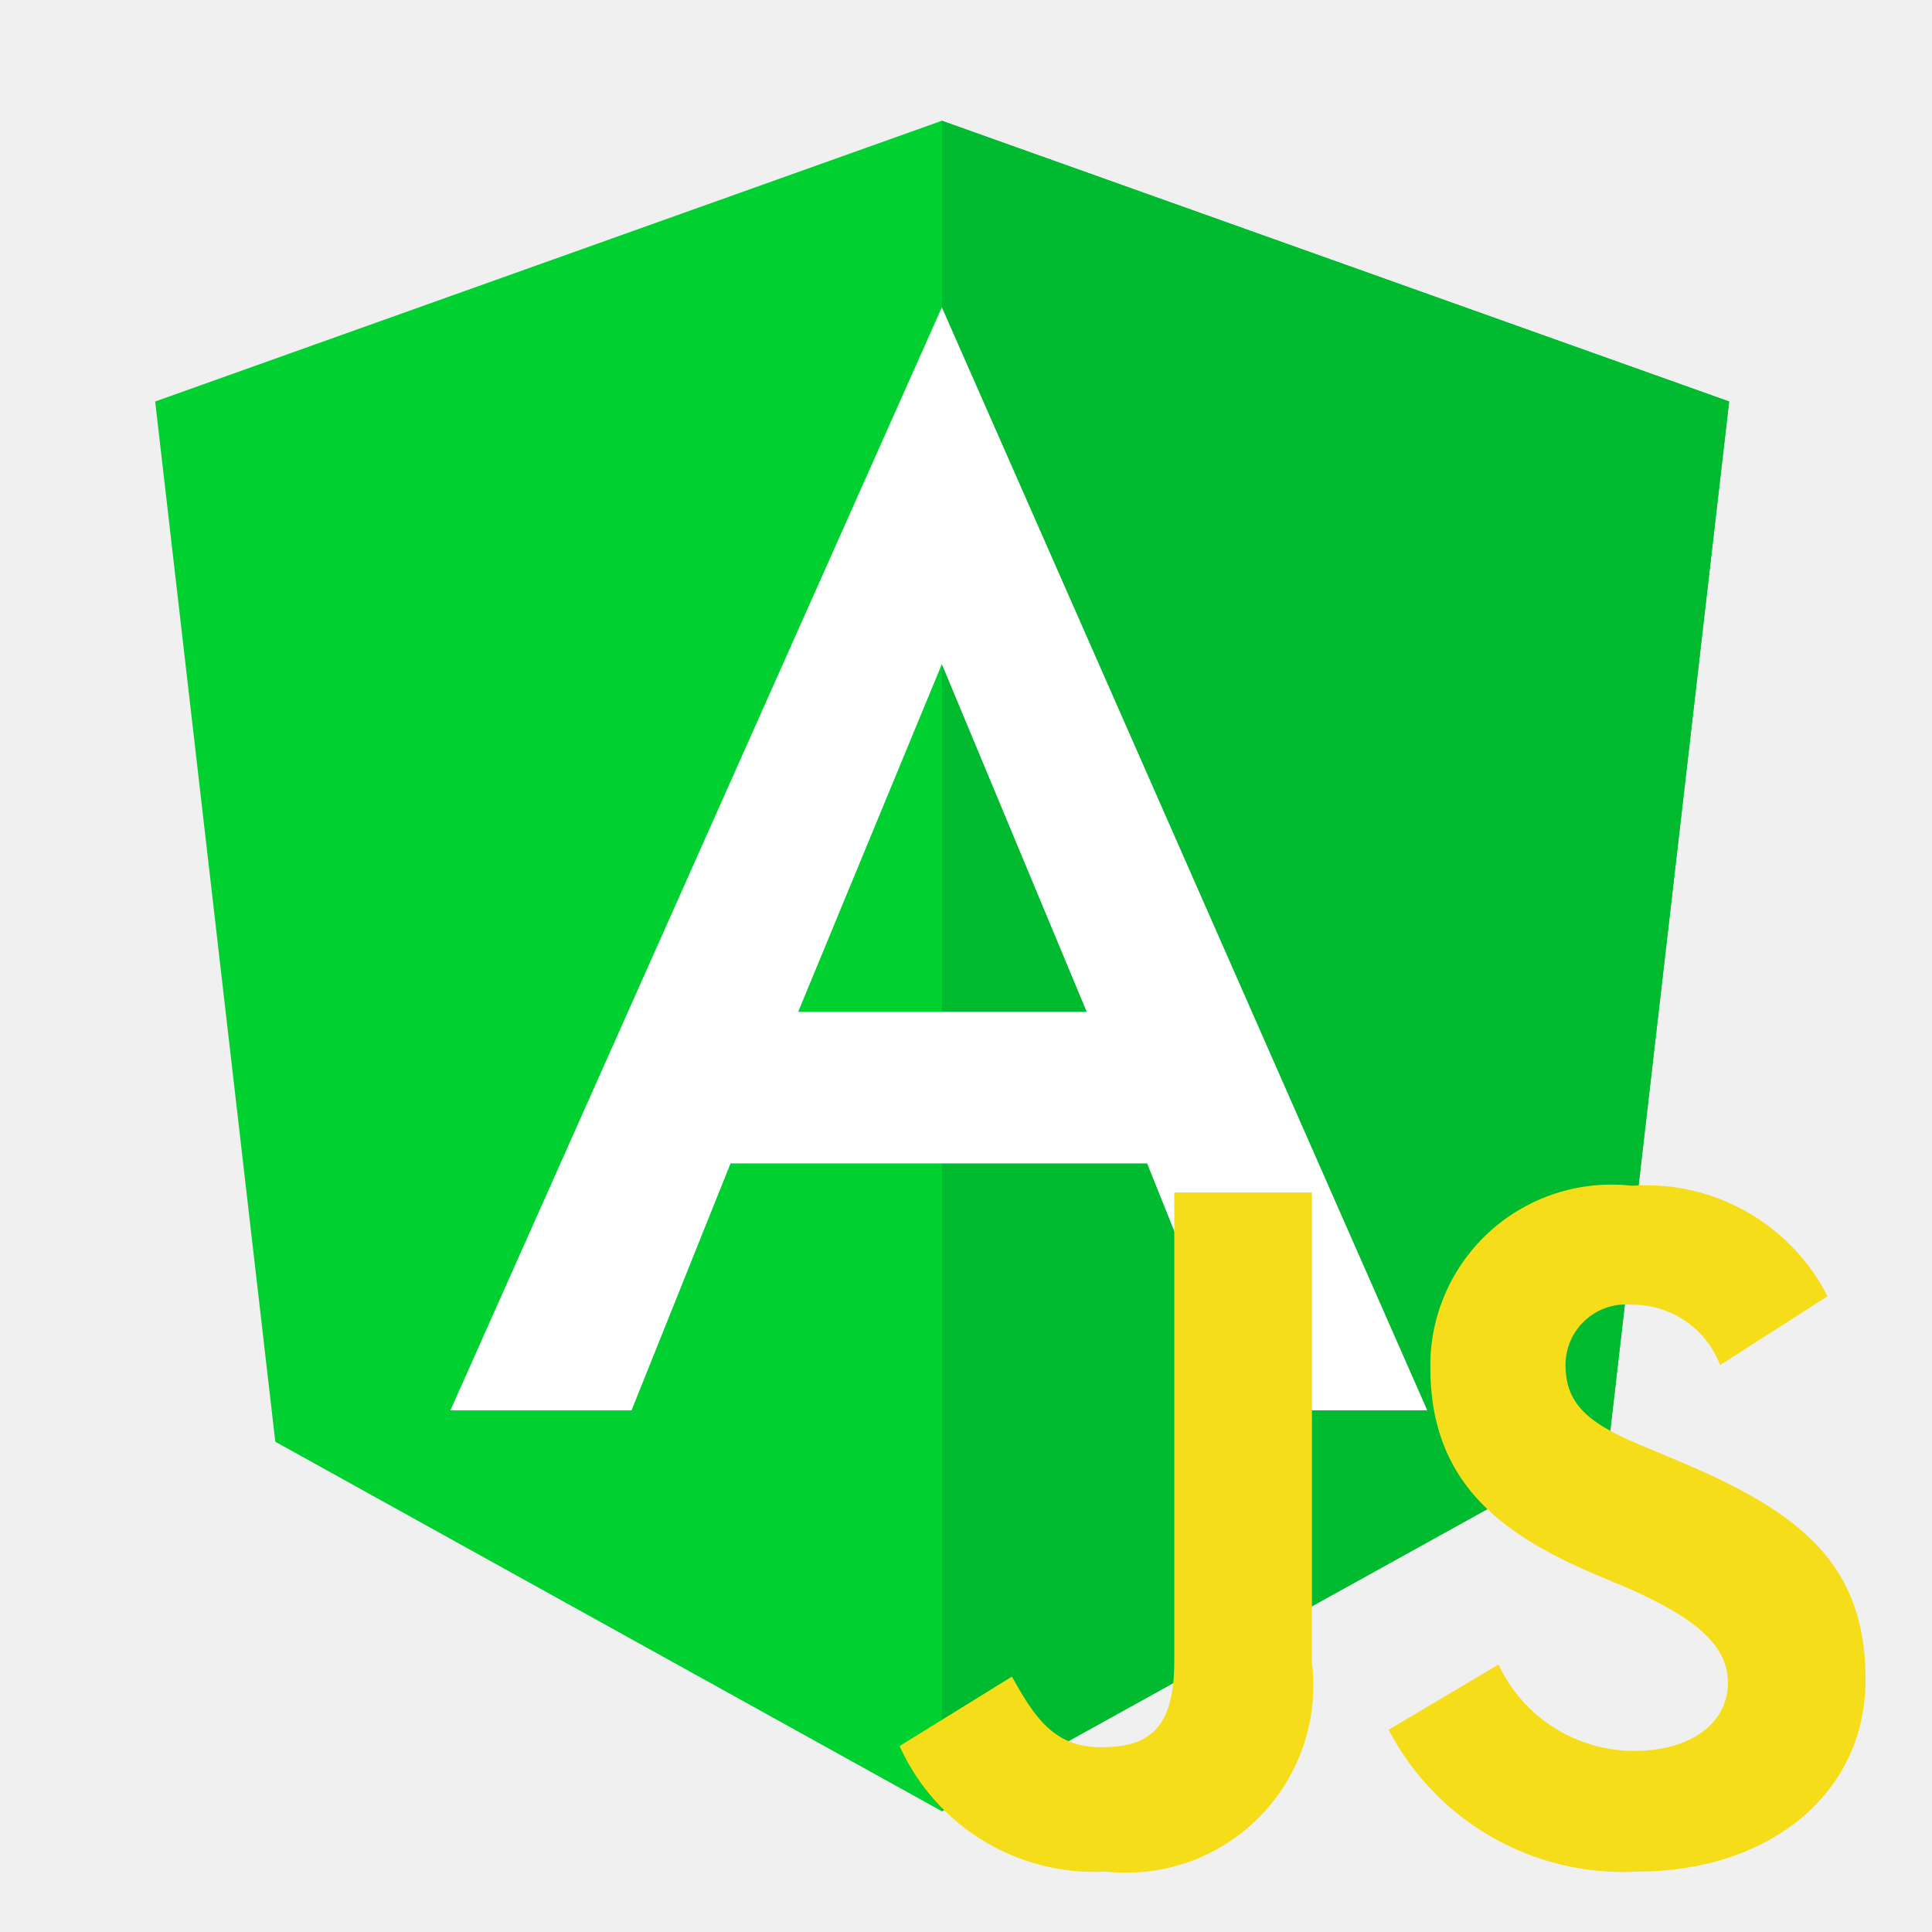
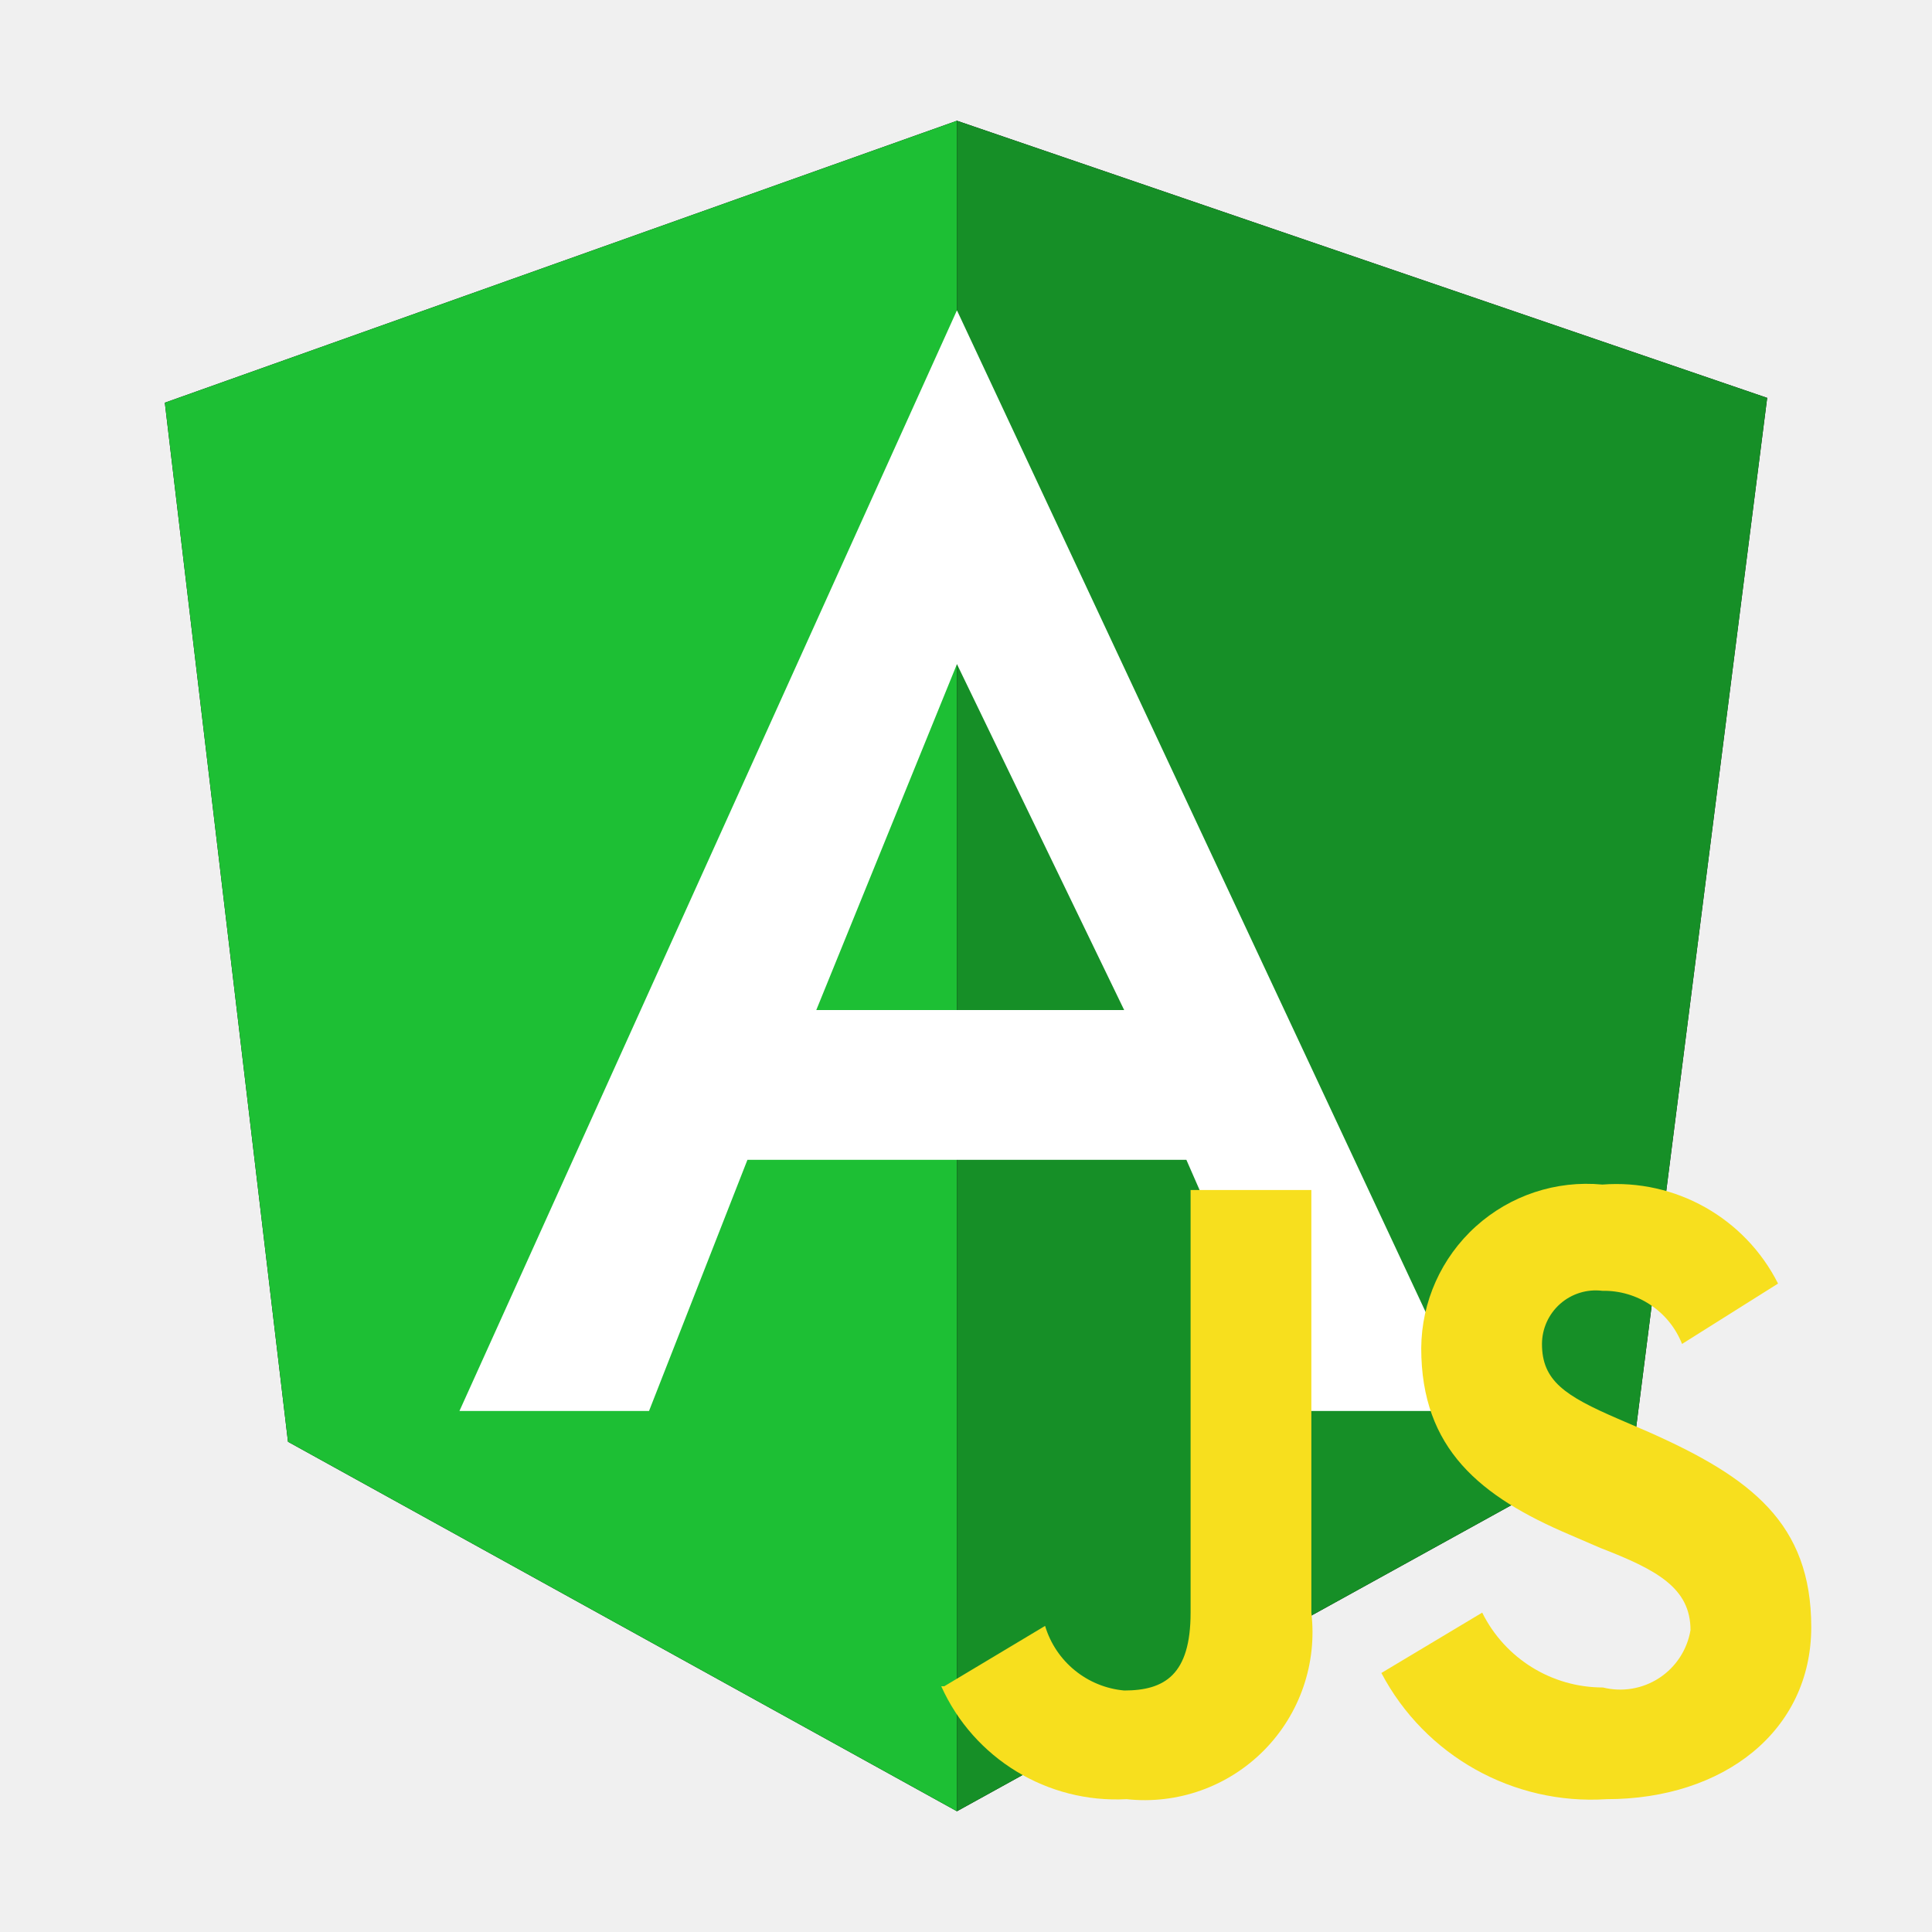
- <svg xmlns="http://www.w3.org/2000/svg" viewBox="0 0 32 32">
-   <g id="ng2_directive_js">
-     <polygon points="15.6 2 15.6 2 15.6 2 2.57 6.65 4.56 23.88 15.6 30 15.6 30 15.6 30 26.65 23.88 28.64 6.65 15.6 2" style="fill:#00d131" />
-     <polygon points="15.6 2 15.6 5.11 15.6 5.09 15.6 19.28 15.6 19.28 15.6 30 15.6 30 26.65 23.88 28.64 6.65 15.6 2" style="fill:#00ba30" />
-     <path d="M15.6,5.09,7.46,23.36h3l1.64-4.09H19l1.64,4.09h3L15.6,5.09ZM18,16.76H13.22L15.6,11Z" style="fill:#fff" />
-     <path d="M24.82,27.57A2.48,2.48,0,0,0,27.07,29c.95,0,1.55-.47,1.55-1.13S28,26.77,27,26.32l-.57-.24c-1.65-.7-2.74-1.58-2.74-3.44a3,3,0,0,1,3.34-3,3.37,3.37,0,0,1,3.24,1.83l-1.78,1.14a1.55,1.55,0,0,0-1.47-1,1,1,0,0,0-1.09,1c0,.68.42,1,1.4,1.39l.57.24c1.94.83,3,1.68,3,3.58S29.29,31,27.12,31A4.38,4.38,0,0,1,23,28.65Zm-8.06.2c.36.64.68,1.17,1.47,1.17s1.22-.29,1.22-1.43V19.75h2.28v7.79A3.1,3.1,0,0,1,18.32,31a3.54,3.54,0,0,1-3.42-2.08Z" style="fill:#f5de19" />
+ <svg xmlns="http://www.w3.org/2000/svg" id="angular" viewBox="0 0 32 32">
+   <polygon points="2.73 6.67 15.85 2 29.27 6.59 27.08 23.8 15.85 30 4.77 23.88 2.73 6.67" />
+   <path d="M2.73,6.67L15.85,2V30L4.77,23.88Z" style="fill: #1dbf34" />
+   <path d="M15.85,2L29.27,6.59,27.08,23.8,15.85,30V2Z" style="fill: #168f27" />
+   <path id="A" d="M15.85,5.14l8.53,18.23H21.47l-1.82-4.16H15.85V16.73h2.77L15.85,11l-2.33,5.73h2.33v2.48H12.38l-1.63,4.16H7.61Z" style="fill: #fff" />
+   <g id="official_js" data-name="official js">
+     <path d="M15.64,27.93l1.67-1A1.51,1.51,0,0,0,18.62,28c0.67,0,1.1-.26,1.1-1.29v-7h2v7a2.78,2.78,0,0,1-3.06,3.09,3.18,3.18,0,0,1-3.07-1.87" style="fill: #f7df1e" />
+     <path d="M22.88,27.71l1.67-1a2.23,2.23,0,0,0,2,1.24A1.18,1.18,0,0,0,28,27c0-.7-0.56-1-1.49-1.36l-0.51-.22c-1.48-.63-2.46-1.42-2.46-3.09a2.74,2.74,0,0,1,3-2.71,3,3,0,0,1,2.91,1.64l-1.59,1a1.39,1.39,0,0,0-1.32-.88,0.89,0.89,0,0,0-1,.88c0,0.61.38,0.86,1.26,1.24l0.51,0.22C29,24.47,30,25.23,30,26.95s-1.45,2.85-3.39,2.85a3.93,3.93,0,0,1-3.73-2.09" style="fill: #f7df1e" />
  </g>
+   <rect width="32" height="32" style="fill: #fff;opacity: 0" />
</svg>
